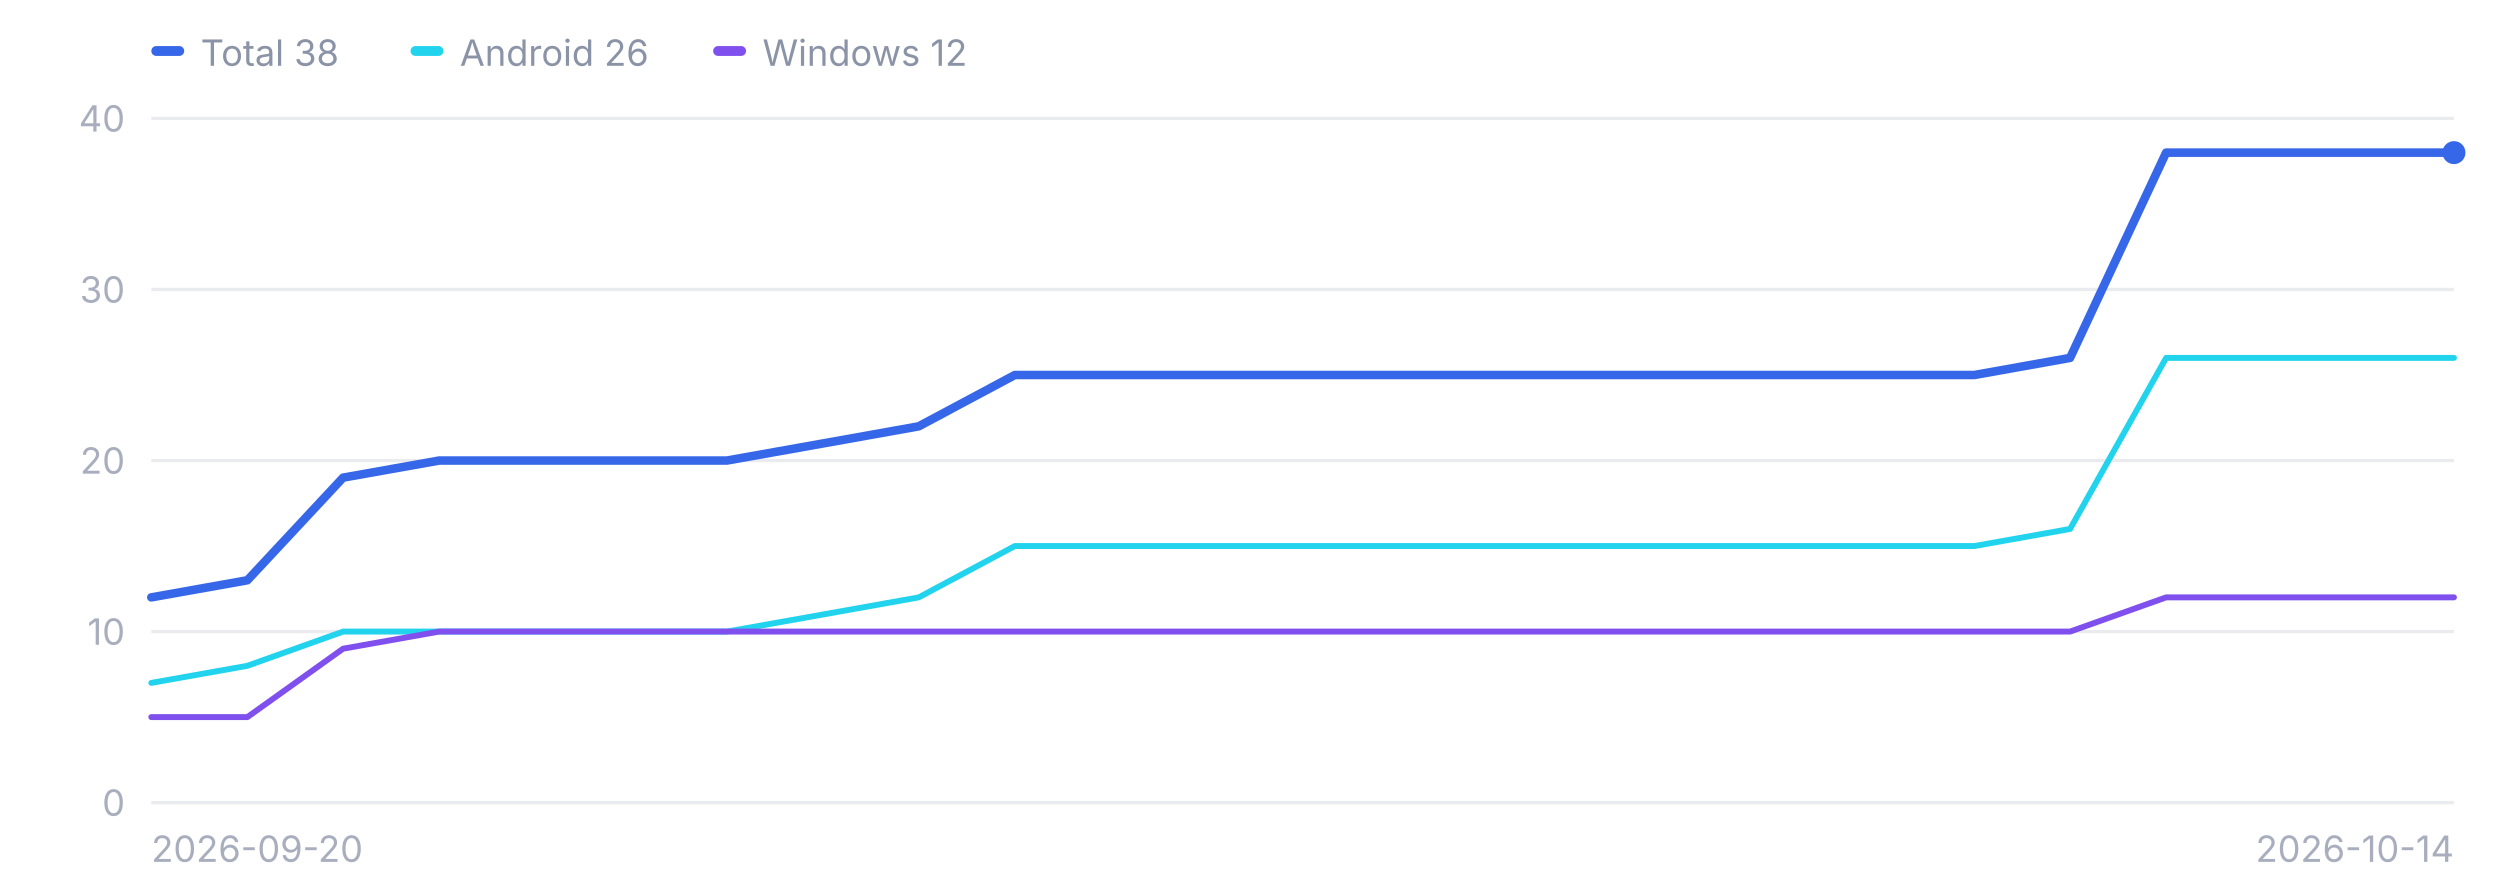
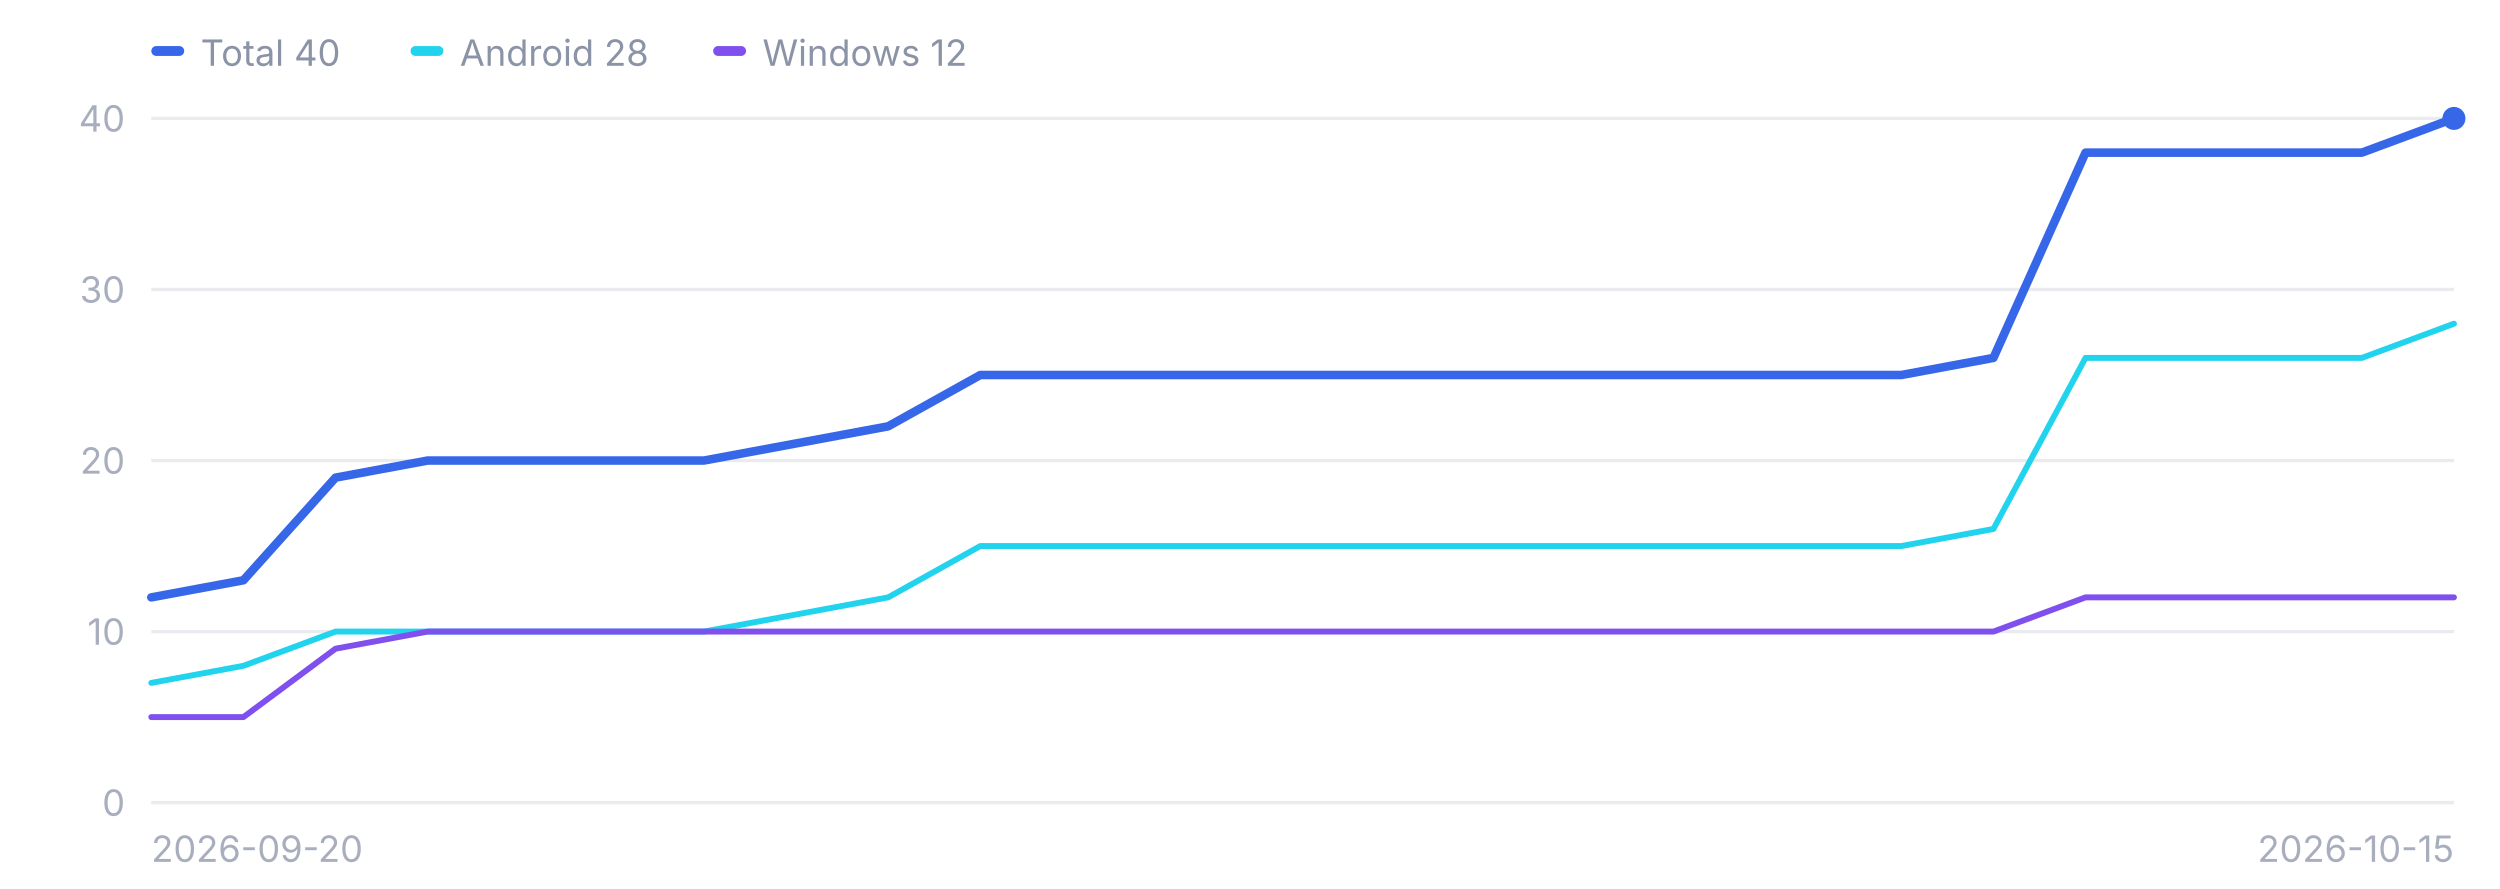
- <svg xmlns="http://www.w3.org/2000/svg" width="760" height="270" viewBox="0 0 760 270" role="img" aria-label="CubePilot downloads over time. Latest total 38.">
+ <svg xmlns="http://www.w3.org/2000/svg" width="760" height="270" viewBox="0 0 760 270" role="img" aria-label="CubePilot downloads over time. Latest total 40.">
  <style>text{font-family:system-ui,-apple-system,Segoe UI,sans-serif}</style>
  <line x1="46" y1="244.0" x2="746" y2="244.0" stroke="#8b93a7" stroke-opacity="0.18" stroke-width="1" />
  <text x="38" y="248.0" text-anchor="end" font-size="11" fill="#8b93a7" fill-opacity="0.75">0</text>
  <line x1="46" y1="192.0" x2="746" y2="192.0" stroke="#8b93a7" stroke-opacity="0.18" stroke-width="1" />
  <text x="38" y="196.0" text-anchor="end" font-size="11" fill="#8b93a7" fill-opacity="0.75">10</text>
  <line x1="46" y1="140.0" x2="746" y2="140.0" stroke="#8b93a7" stroke-opacity="0.18" stroke-width="1" />
  <text x="38" y="144.0" text-anchor="end" font-size="11" fill="#8b93a7" fill-opacity="0.75">20</text>
  <line x1="46" y1="88.0" x2="746" y2="88.0" stroke="#8b93a7" stroke-opacity="0.18" stroke-width="1" />
  <text x="38" y="92.0" text-anchor="end" font-size="11" fill="#8b93a7" fill-opacity="0.75">30</text>
  <line x1="46" y1="36.0" x2="746" y2="36.0" stroke="#8b93a7" stroke-opacity="0.18" stroke-width="1" />
  <text x="38" y="40.0" text-anchor="end" font-size="11" fill="#8b93a7" fill-opacity="0.75">40</text>
-   <polyline points="46.0,207.6 75.2,202.4 104.3,192.0 133.5,192.0 162.7,192.0 191.8,192.0 221.0,192.0 250.2,186.8 279.3,181.6 308.5,166.0 337.7,166.0 366.8,166.0 396.0,166.0 425.2,166.0 454.3,166.0 483.5,166.0 512.7,166.0 541.8,166.0 571.0,166.0 600.2,166.0 629.3,160.8 658.5,108.8 687.7,108.8 716.8,108.8 746.0,108.8" fill="none" stroke="#22D3EE" stroke-width="1.8" stroke-linejoin="round" stroke-linecap="round" />
-   <polyline points="46.0,218.0 75.2,218.0 104.3,197.2 133.5,192.0 162.7,192.0 191.8,192.0 221.0,192.0 250.2,192.0 279.3,192.0 308.5,192.0 337.7,192.0 366.8,192.0 396.0,192.0 425.2,192.0 454.3,192.0 483.5,192.0 512.7,192.0 541.8,192.0 571.0,192.0 600.2,192.0 629.3,192.0 658.5,181.6 687.7,181.6 716.8,181.6 746.0,181.6" fill="none" stroke="#7F50EE" stroke-width="1.8" stroke-linejoin="round" stroke-linecap="round" />
-   <polyline points="46.0,181.6 75.2,176.4 104.3,145.2 133.5,140.0 162.7,140.0 191.8,140.0 221.0,140.0 250.2,134.8 279.3,129.6 308.5,114.0 337.7,114.0 366.8,114.0 396.0,114.0 425.2,114.0 454.3,114.0 483.5,114.0 512.7,114.0 541.8,114.0 571.0,114.0 600.2,114.0 629.3,108.8 658.5,46.4 687.7,46.4 716.8,46.4 746.0,46.4" fill="none" stroke="#3767E9" stroke-width="2.6" stroke-linejoin="round" stroke-linecap="round" />
-   <circle cx="746.0" cy="46.4" r="3.5" fill="#3767E9" />
+   <polyline points="46.0,207.6 74.0,202.4 102.0,192.0 130.0,192.0 158.0,192.0 186.0,192.0 214.0,192.0 242.0,186.8 270.0,181.6 298.0,166.0 326.0,166.0 354.0,166.0 382.0,166.0 410.0,166.0 438.0,166.0 466.0,166.0 494.0,166.0 522.0,166.0 550.0,166.0 578.0,166.0 606.0,160.8 634.0,108.8 662.0,108.8 690.0,108.8 718.0,108.8 746.0,98.4" fill="none" stroke="#22D3EE" stroke-width="1.8" stroke-linejoin="round" stroke-linecap="round" />
+   <polyline points="46.0,218.0 74.0,218.0 102.0,197.2 130.0,192.0 158.0,192.0 186.0,192.0 214.0,192.0 242.0,192.0 270.0,192.0 298.0,192.0 326.0,192.0 354.0,192.0 382.0,192.0 410.0,192.0 438.0,192.0 466.0,192.0 494.0,192.0 522.0,192.0 550.0,192.0 578.0,192.0 606.0,192.0 634.0,181.6 662.0,181.6 690.0,181.6 718.0,181.6 746.0,181.6" fill="none" stroke="#7F50EE" stroke-width="1.8" stroke-linejoin="round" stroke-linecap="round" />
+   <polyline points="46.0,181.6 74.0,176.4 102.0,145.2 130.0,140.0 158.0,140.0 186.0,140.0 214.0,140.0 242.0,134.8 270.0,129.6 298.0,114.0 326.0,114.0 354.0,114.0 382.0,114.0 410.0,114.0 438.0,114.0 466.0,114.0 494.0,114.0 522.0,114.0 550.0,114.0 578.0,114.0 606.0,108.8 634.0,46.4 662.0,46.4 690.0,46.4 718.0,46.4 746.0,36.0" fill="none" stroke="#3767E9" stroke-width="2.6" stroke-linejoin="round" stroke-linecap="round" />
+   <circle cx="746.0" cy="36.0" r="3.5" fill="#3767E9" />
  <text x="46" y="262" font-size="11" fill="#8b93a7" fill-opacity="0.75">2026-09-20</text>
-   <text x="746" y="262" text-anchor="end" font-size="11" fill="#8b93a7" fill-opacity="0.75">2026-10-14</text>
+   <text x="746" y="262" text-anchor="end" font-size="11" fill="#8b93a7" fill-opacity="0.75">2026-10-15</text>
  <rect x="46" y="14" width="10" height="3" rx="1.5" fill="#3767E9" />
-   <text x="61" y="20" font-size="11" fill="#8b93a7">Total 38</text>
+   <text x="61" y="20" font-size="11" fill="#8b93a7">Total 40</text>
  <rect x="124.8" y="14" width="10" height="3" rx="1.5" fill="#22D3EE" />
-   <text x="139.8" y="20" font-size="11" fill="#8b93a7">Android 26</text>
+   <text x="139.8" y="20" font-size="11" fill="#8b93a7">Android 28</text>
  <rect x="216.8" y="14" width="10" height="3" rx="1.5" fill="#7F50EE" />
  <text x="231.8" y="20" font-size="11" fill="#8b93a7">Windows 12</text>
</svg>
